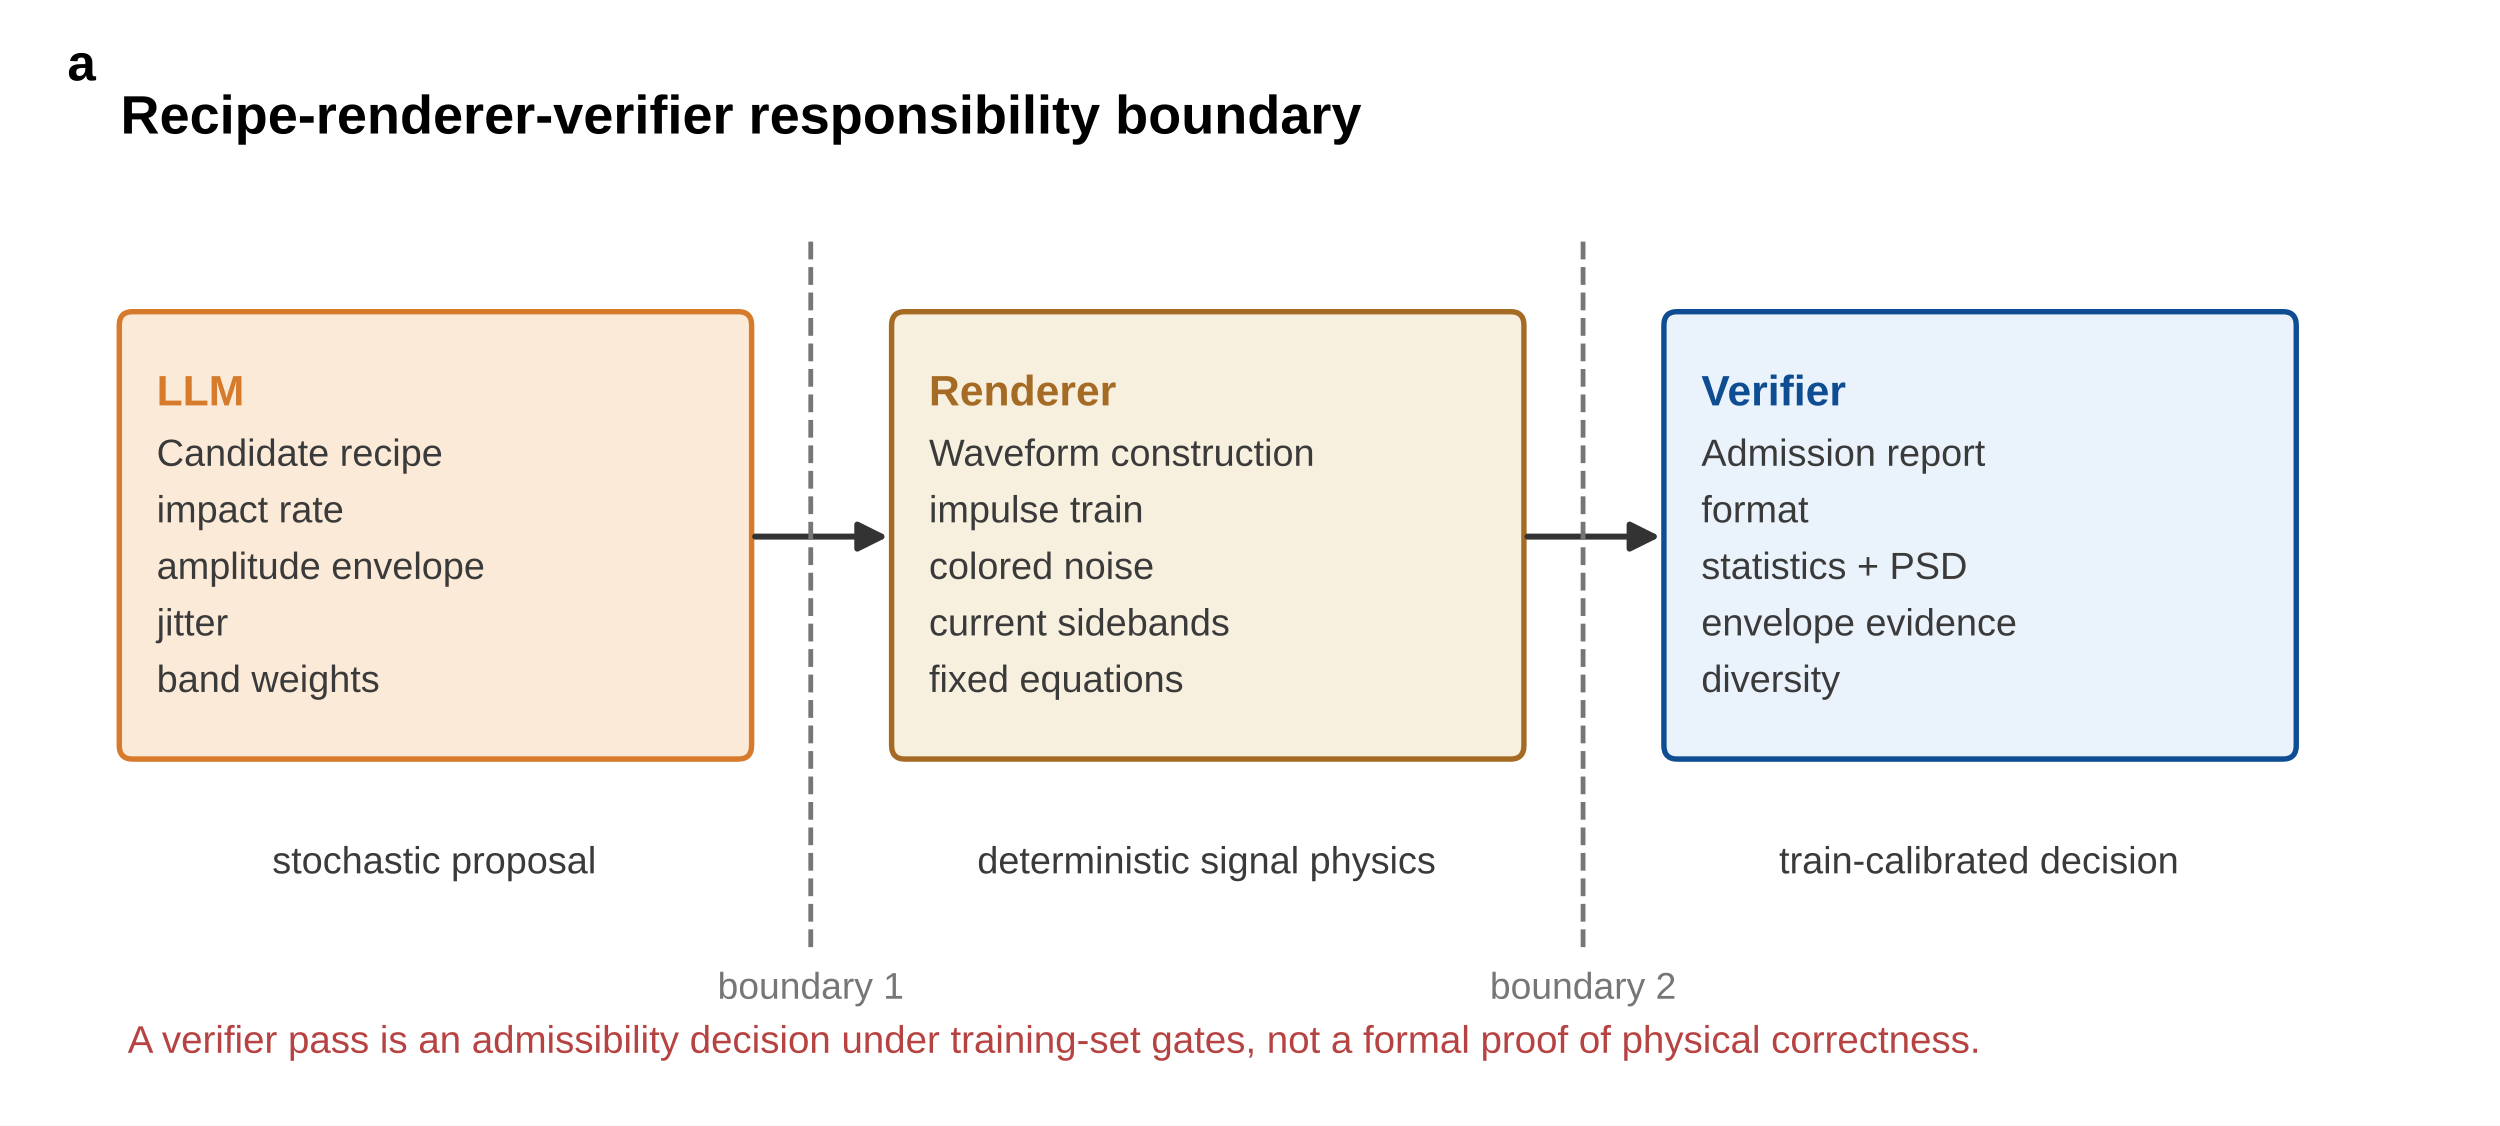
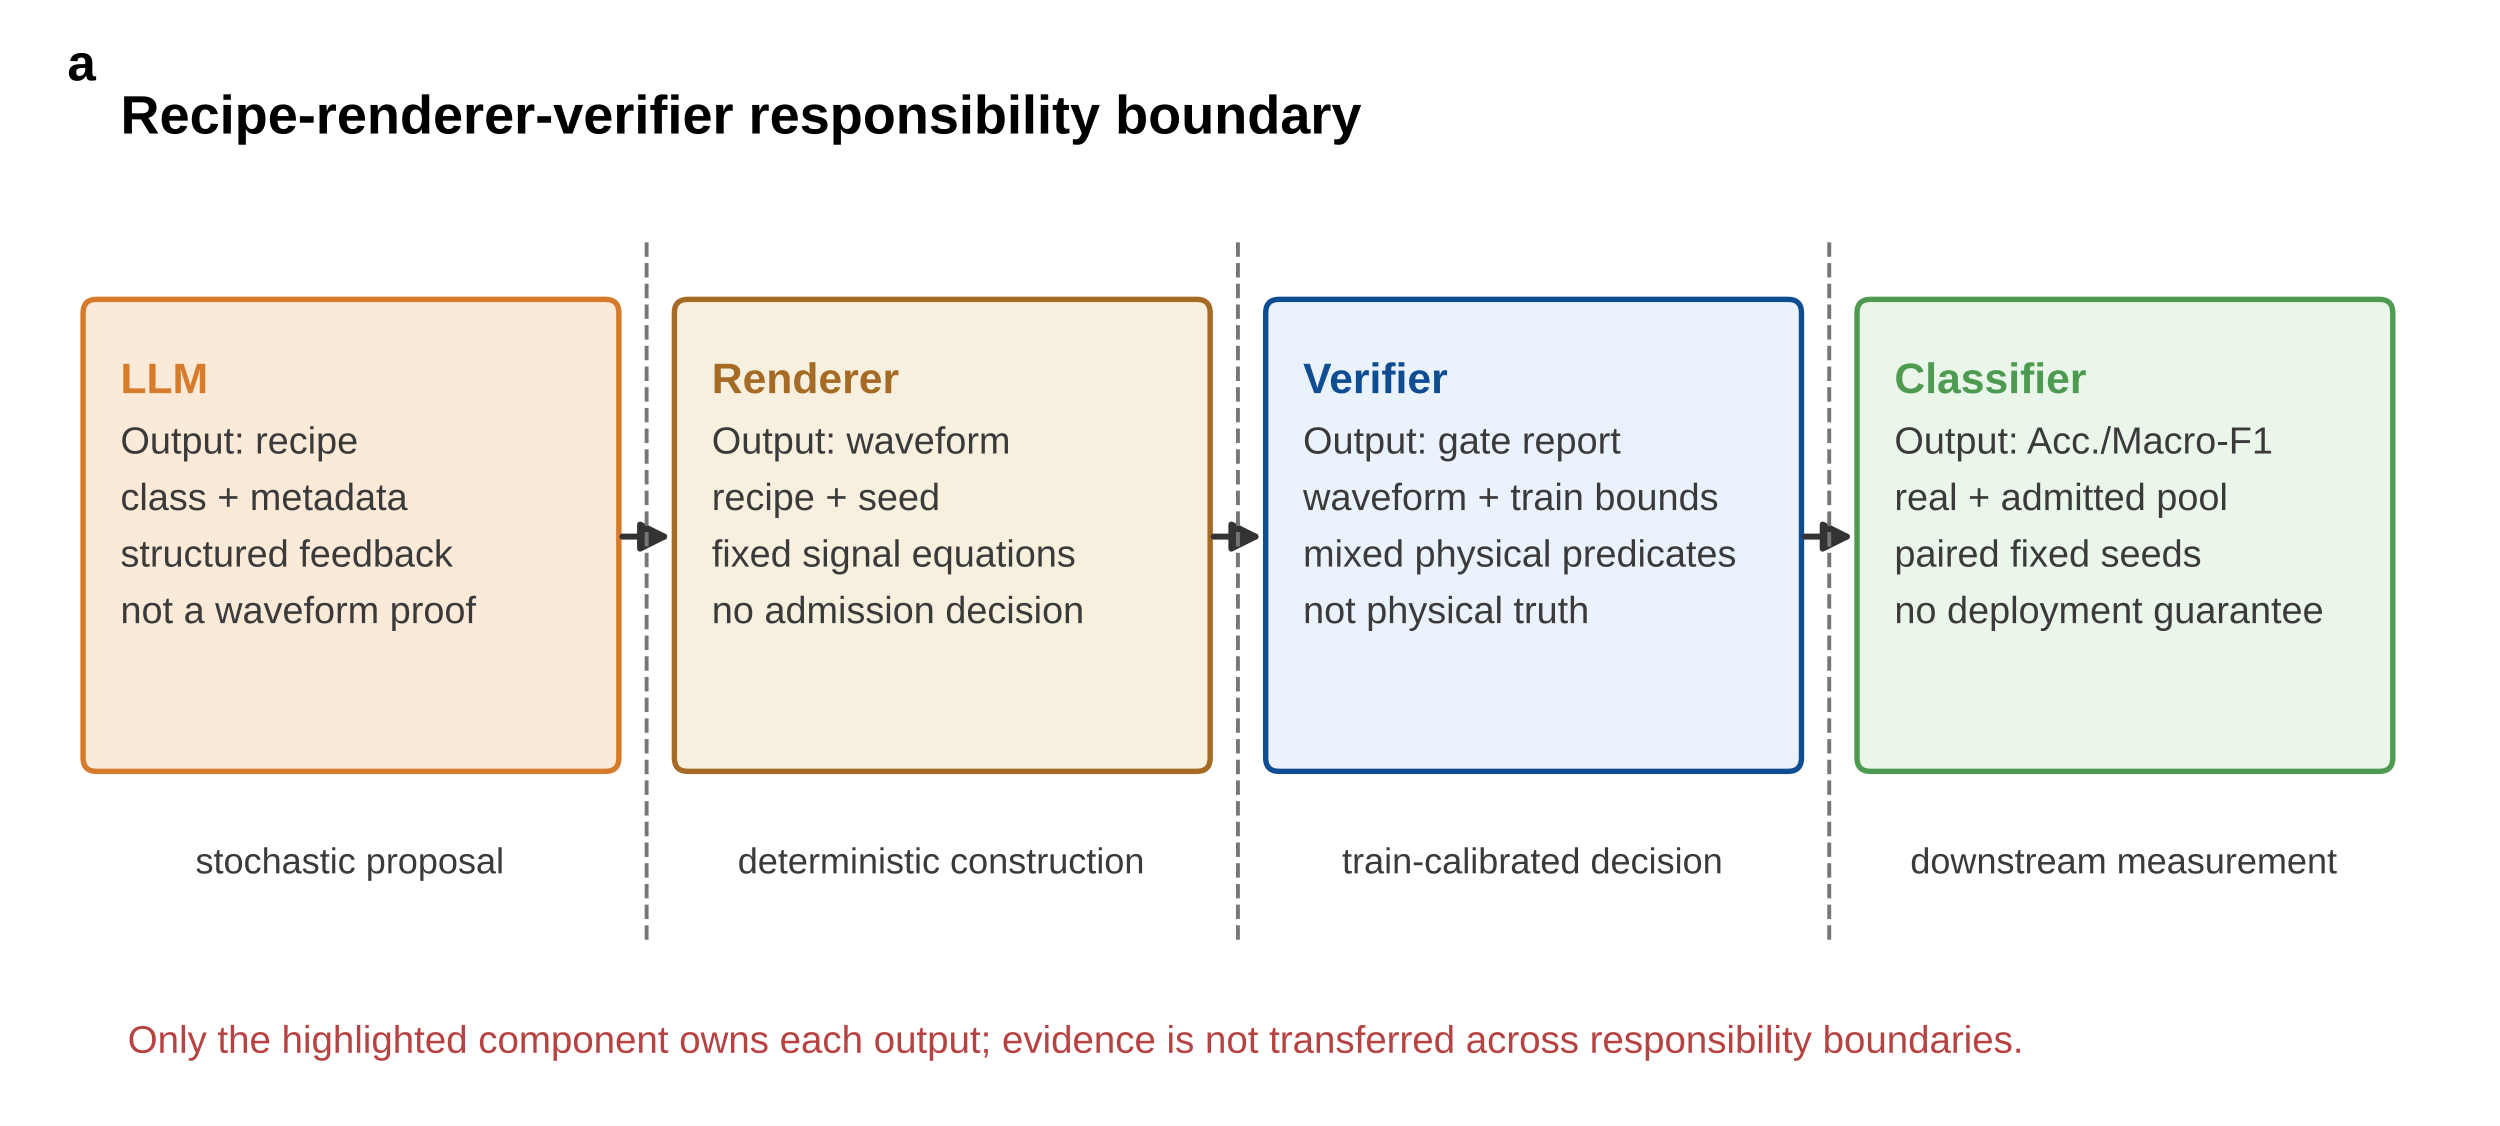
<svg xmlns="http://www.w3.org/2000/svg" width="416.16pt" height="187.366pt" viewBox="0 0 416.16 187.366" version="1.1">
  <defs>
    <style type="text/css">*{stroke-linejoin: round; stroke-linecap: butt}</style>
  </defs>
  <g id="figure_1">
    <g id="patch_1">
-       <path d="M 0 187.366  L 416.16 187.366  L 416.16 0  L 0 0  z " style="fill: #ffffff" />
+       <path d="M 0 187.366 L 416.16 187.366 L 416.16 0 L 0 0 z " style="fill: #ffffff" />
    </g>
    <g id="axes_1">
      <g id="patch_2">
-         <path d="M 22.065 126.357  L 122.907 126.357  Q 125.117 126.357 125.117 124.106  L 125.117 54.133  Q 125.117 51.882 122.907 51.882  L 22.065 51.882  Q 19.855 51.882 19.855 54.133  L 19.855 124.106  Q 19.855 126.357 22.065 126.357  z " clip-path="url(#pb6514e2f2c)" style="fill: #fbead8; stroke: #d67a2c; stroke-width: 0.9; stroke-linejoin: miter" />
+         <path d="M 16.039 128.403 L 100.81 128.403 Q 103.02 128.403 103.02 126.152 L 103.02 52.087 Q 103.02 49.836 100.81 49.836 L 16.039 49.836 Q 13.829 49.836 13.829 52.087 L 13.829 126.152 Q 13.829 128.403 16.039 128.403 z " clip-path="url(#p21a7819887)" style="fill: #fbead8; stroke: #d67a2c; stroke-width: 0.9; stroke-linejoin: miter" />
      </g>
      <g id="patch_3">
-         <path d="M 150.628 126.357  L 251.47 126.357  Q 253.68 126.357 253.68 124.106  L 253.68 54.133  Q 253.68 51.882 251.47 51.882  L 150.628 51.882  Q 148.419 51.882 148.419 54.133  L 148.419 124.106  Q 148.419 126.357 150.628 126.357  z " clip-path="url(#pb6514e2f2c)" style="fill: #f7f0df; stroke: #a56b25; stroke-width: 0.9; stroke-linejoin: miter" />
+         <path d="M 114.47 128.403 L 199.241 128.403 Q 201.451 128.403 201.451 126.152 L 201.451 52.087 Q 201.451 49.836 199.241 49.836 L 114.47 49.836 Q 112.26 49.836 112.26 52.087 L 112.26 126.152 Q 112.26 128.403 114.47 128.403 z " clip-path="url(#p21a7819887)" style="fill: #f7f0df; stroke: #a56b25; stroke-width: 0.9; stroke-linejoin: miter" />
      </g>
      <g id="patch_4">
-         <path d="M 279.192 126.357  L 380.033 126.357  Q 382.243 126.357 382.243 124.106  L 382.243 54.133  Q 382.243 51.882 380.033 51.882  L 279.192 51.882  Q 276.982 51.882 276.982 54.133  L 276.982 124.106  Q 276.982 126.357 279.192 126.357  z " clip-path="url(#pb6514e2f2c)" style="fill: #eaf2fb; stroke: #0f4d92; stroke-width: 0.9; stroke-linejoin: miter" />
+         <path d="M 212.901 128.403 L 297.672 128.403 Q 299.882 128.403 299.882 126.152 L 299.882 52.087 Q 299.882 49.836 297.672 49.836 L 212.901 49.836 Q 210.691 49.836 210.691 52.087 L 210.691 126.152 Q 210.691 128.403 212.901 128.403 z " clip-path="url(#p21a7819887)" style="fill: #eaf2fb; stroke: #0f4d92; stroke-width: 0.9; stroke-linejoin: miter" />
      </g>
      <g id="patch_5">
-         <path d="M 125.709 89.324  Q 136.768 89.324 146.708 89.324  " clip-path="url(#pb6514e2f2c)" style="fill: none; stroke: #333333; stroke-linecap: round" />
-         <path d="M 142.708 87.324  L 146.708 89.324  L 142.708 91.324  z " clip-path="url(#pb6514e2f2c)" style="fill: #333333; stroke: #333333; stroke-linecap: round" />
+         <path d="M 311.332 128.403 L 396.104 128.403 Q 398.313 128.403 398.313 126.152 L 398.313 52.087 Q 398.313 49.836 396.104 49.836 L 311.332 49.836 Q 309.123 49.836 309.123 52.087 L 309.123 126.152 Q 309.123 128.403 311.332 128.403 z " clip-path="url(#p21a7819887)" style="fill: #eaf6ea; stroke: #4e9a51; stroke-width: 0.9; stroke-linejoin: miter" />
      </g>
      <g id="patch_6">
-         <path d="M 254.272 89.324  Q 265.331 89.324 275.271 89.324  " clip-path="url(#pb6514e2f2c)" style="fill: none; stroke: #333333; stroke-linecap: round" />
-         <path d="M 271.271 87.324  L 275.271 89.324  L 271.271 91.324  z " clip-path="url(#pb6514e2f2c)" style="fill: #333333; stroke: #333333; stroke-linecap: round" />
+         <path d="M 103.612 89.324 Q 107.64 89.324 110.55 89.324 " clip-path="url(#p21a7819887)" style="fill: none; stroke: #333333; stroke-linecap: round" />
+         <path d="M 106.55 87.324 L 110.55 89.324 L 106.55 91.324 z " clip-path="url(#p21a7819887)" style="fill: #333333; stroke: #333333; stroke-linecap: round" />
+       </g>
+       <g id="patch_7">
+         <path d="M 202.043 89.324 Q 206.071 89.324 208.981 89.324 " clip-path="url(#p21a7819887)" style="fill: none; stroke: #333333; stroke-linecap: round" />
+         <path d="M 204.981 87.324 L 208.981 89.324 L 204.981 91.324 z " clip-path="url(#p21a7819887)" style="fill: #333333; stroke: #333333; stroke-linecap: round" />
+       </g>
+       <g id="patch_8">
+         <path d="M 300.474 89.324 Q 304.502 89.324 307.413 89.324 " clip-path="url(#p21a7819887)" style="fill: none; stroke: #333333; stroke-linecap: round" />
+         <path d="M 303.413 87.324 L 307.413 89.324 L 303.413 91.324 z " clip-path="url(#p21a7819887)" style="fill: #333333; stroke: #333333; stroke-linecap: round" />
      </g>
      <g id="line2d_1">
-         <path d="M 134.96 157.66  L 134.96 38.992  " clip-path="url(#pb6514e2f2c)" style="fill: none; stroke-dasharray: 2.96,1.28; stroke-dashoffset: 0; stroke: #767676; stroke-width: 0.8" />
+         <path d="M 107.64 156.433 L 107.64 40.22 " clip-path="url(#p21a7819887)" style="fill: none; stroke-dasharray: 2.405,1.04; stroke-dashoffset: 0; stroke: #767676; stroke-width: 0.65" />
      </g>
      <g id="line2d_2">
-         <path d="M 263.523 157.66  L 263.523 38.992  " clip-path="url(#pb6514e2f2c)" style="fill: none; stroke-dasharray: 2.96,1.28; stroke-dashoffset: 0; stroke: #767676; stroke-width: 0.8" />
+         <path d="M 206.071 156.433 L 206.071 40.22 " clip-path="url(#p21a7819887)" style="fill: none; stroke-dasharray: 2.405,1.04; stroke-dashoffset: 0; stroke: #767676; stroke-width: 0.65" />
+       </g>
+       <g id="line2d_3">
+         <path d="M 304.502 156.433 L 304.502 40.22 " clip-path="url(#p21a7819887)" style="fill: none; stroke-dasharray: 2.405,1.04; stroke-dashoffset: 0; stroke: #767676; stroke-width: 0.65" />
      </g>
      <g id="text_1">
        <text style="font-weight: 700; font-size: 8.5px; font-family: 'Arial', 'Helvetica', 'DejaVu Sans', sans-serif; text-anchor: start" x="11.218" y="13.388" transform="rotate(-0 11.2176 13.38823)">a</text>
      </g>
      <g id="text_2">
        <text style="font-weight: 700; font-size: 9px; font-family: 'Arial', 'Helvetica', 'DejaVu Sans', sans-serif; text-anchor: start" x="20.056" y="22.22" transform="rotate(-0 20.05632 22.22034)">Recipe-renderer-verifier responsibility boundary</text>
      </g>
      <g id="text_3">
-         <text style="font-weight: 700; font-size: 7.1px; font-family: 'Arial', 'Helvetica', 'DejaVu Sans', sans-serif; text-anchor: start; fill: #d67a2c" x="26.083" y="67.486" transform="rotate(-0 26.08272 67.48588)">LLM</text>
+         <text style="font-weight: 700; font-size: 7.1px; font-family: 'Arial', 'Helvetica', 'DejaVu Sans', sans-serif; text-anchor: start; fill: #d67a2c" x="20.056" y="65.44" transform="rotate(-0 20.05632 65.43989)">LLM</text>
      </g>
      <g id="text_4">
-         <text style="font-size: 6.3px; font-family: 'Arial', 'Helvetica', 'DejaVu Sans', sans-serif; text-anchor: start; fill: #3a3a3a" x="26.083" y="77.543" transform="rotate(-0 26.08272 77.54266)">Candidate recipe</text>
+         <text style="font-size: 6.3px; font-family: 'Arial', 'Helvetica', 'DejaVu Sans', sans-serif; text-anchor: start; fill: #3a3a3a" x="20.056" y="75.5" transform="rotate(-0 20.05632 75.50023)">Output: recipe</text>
      </g>
      <g id="text_5">
-         <text style="font-size: 6.3px; font-family: 'Arial', 'Helvetica', 'DejaVu Sans', sans-serif; text-anchor: start; fill: #3a3a3a" x="26.083" y="86.954" transform="rotate(-0 26.08272 86.95426)">impact rate</text>
+         <text style="font-size: 6.3px; font-family: 'Arial', 'Helvetica', 'DejaVu Sans', sans-serif; text-anchor: start; fill: #3a3a3a" x="20.056" y="84.908" transform="rotate(-0 20.05632 84.90826)">class + metadata</text>
      </g>
      <g id="text_6">
-         <text style="font-size: 6.3px; font-family: 'Arial', 'Helvetica', 'DejaVu Sans', sans-serif; text-anchor: start; fill: #3a3a3a" x="26.083" y="96.366" transform="rotate(-0 26.08272 96.36586)">amplitude envelope</text>
+         <text style="font-size: 6.3px; font-family: 'Arial', 'Helvetica', 'DejaVu Sans', sans-serif; text-anchor: start; fill: #3a3a3a" x="20.056" y="94.32" transform="rotate(-0 20.05632 94.31986)">structured feedback</text>
      </g>
      <g id="text_7">
-         <text style="font-size: 6.3px; font-family: 'Arial', 'Helvetica', 'DejaVu Sans', sans-serif; text-anchor: start; fill: #3a3a3a" x="26.083" y="105.777" transform="rotate(-0 26.08272 105.7775)">jitter</text>
+         <text style="font-size: 6.3px; font-family: 'Arial', 'Helvetica', 'DejaVu Sans', sans-serif; text-anchor: start; fill: #3a3a3a" x="20.056" y="103.731" transform="rotate(-0 20.05632 103.7315)">not a waveform proof</text>
      </g>
      <g id="text_8">
-         <text style="font-size: 6.3px; font-family: 'Arial', 'Helvetica', 'DejaVu Sans', sans-serif; text-anchor: start; fill: #3a3a3a" x="26.083" y="115.189" transform="rotate(-0 26.08272 115.1891)">band weights</text>
+         <text style="font-weight: 700; font-size: 7.1px; font-family: 'Arial', 'Helvetica', 'DejaVu Sans', sans-serif; text-anchor: start; fill: #a56b25" x="118.488" y="65.44" transform="rotate(-0 118.4875 65.43989)">Renderer</text>
      </g>
      <g id="text_9">
-         <text style="font-weight: 700; font-size: 7.1px; font-family: 'Arial', 'Helvetica', 'DejaVu Sans', sans-serif; text-anchor: start; fill: #a56b25" x="154.646" y="67.486" transform="rotate(-0 154.6459 67.48588)">Renderer</text>
+         <text style="font-size: 6.3px; font-family: 'Arial', 'Helvetica', 'DejaVu Sans', sans-serif; text-anchor: start; fill: #3a3a3a" x="118.488" y="75.5" transform="rotate(-0 118.4875 75.50023)">Output: waveform</text>
      </g>
      <g id="text_10">
-         <text style="font-size: 6.3px; font-family: 'Arial', 'Helvetica', 'DejaVu Sans', sans-serif; text-anchor: start; fill: #3a3a3a" x="154.646" y="77.543" transform="rotate(-0 154.6459 77.54266)">Waveform construction</text>
+         <text style="font-size: 6.3px; font-family: 'Arial', 'Helvetica', 'DejaVu Sans', sans-serif; text-anchor: start; fill: #3a3a3a" x="118.488" y="84.908" transform="rotate(-0 118.4875 84.90826)">recipe + seed</text>
      </g>
      <g id="text_11">
-         <text style="font-size: 6.3px; font-family: 'Arial', 'Helvetica', 'DejaVu Sans', sans-serif; text-anchor: start; fill: #3a3a3a" x="154.646" y="86.954" transform="rotate(-0 154.6459 86.95426)">impulse train</text>
+         <text style="font-size: 6.3px; font-family: 'Arial', 'Helvetica', 'DejaVu Sans', sans-serif; text-anchor: start; fill: #3a3a3a" x="118.488" y="94.32" transform="rotate(-0 118.4875 94.31986)">fixed signal equations</text>
      </g>
      <g id="text_12">
-         <text style="font-size: 6.3px; font-family: 'Arial', 'Helvetica', 'DejaVu Sans', sans-serif; text-anchor: start; fill: #3a3a3a" x="154.646" y="96.366" transform="rotate(-0 154.6459 96.36586)">colored noise</text>
+         <text style="font-size: 6.3px; font-family: 'Arial', 'Helvetica', 'DejaVu Sans', sans-serif; text-anchor: start; fill: #3a3a3a" x="118.488" y="103.731" transform="rotate(-0 118.4875 103.7315)">no admission decision</text>
      </g>
      <g id="text_13">
-         <text style="font-size: 6.3px; font-family: 'Arial', 'Helvetica', 'DejaVu Sans', sans-serif; text-anchor: start; fill: #3a3a3a" x="154.646" y="105.777" transform="rotate(-0 154.6459 105.7775)">current sidebands</text>
+         <text style="font-weight: 700; font-size: 7.1px; font-family: 'Arial', 'Helvetica', 'DejaVu Sans', sans-serif; text-anchor: start; fill: #0f4d92" x="216.919" y="65.44" transform="rotate(-0 216.9187 65.43989)">Verifier</text>
      </g>
      <g id="text_14">
-         <text style="font-size: 6.3px; font-family: 'Arial', 'Helvetica', 'DejaVu Sans', sans-serif; text-anchor: start; fill: #3a3a3a" x="154.646" y="115.189" transform="rotate(-0 154.6459 115.1891)">fixed equations</text>
+         <text style="font-size: 6.3px; font-family: 'Arial', 'Helvetica', 'DejaVu Sans', sans-serif; text-anchor: start; fill: #3a3a3a" x="216.919" y="75.5" transform="rotate(-0 216.9187 75.50023)">Output: gate report</text>
      </g>
      <g id="text_15">
-         <text style="font-weight: 700; font-size: 7.1px; font-family: 'Arial', 'Helvetica', 'DejaVu Sans', sans-serif; text-anchor: start; fill: #0f4d92" x="283.209" y="67.486" transform="rotate(-0 283.2091 67.48588)">Verifier</text>
+         <text style="font-size: 6.3px; font-family: 'Arial', 'Helvetica', 'DejaVu Sans', sans-serif; text-anchor: start; fill: #3a3a3a" x="216.919" y="84.908" transform="rotate(-0 216.9187 84.90826)">waveform + train bounds</text>
      </g>
      <g id="text_16">
-         <text style="font-size: 6.3px; font-family: 'Arial', 'Helvetica', 'DejaVu Sans', sans-serif; text-anchor: start; fill: #3a3a3a" x="283.209" y="77.543" transform="rotate(-0 283.2091 77.54266)">Admission report</text>
+         <text style="font-size: 6.3px; font-family: 'Arial', 'Helvetica', 'DejaVu Sans', sans-serif; text-anchor: start; fill: #3a3a3a" x="216.919" y="94.32" transform="rotate(-0 216.9187 94.31986)">mixed physical predicates</text>
      </g>
      <g id="text_17">
-         <text style="font-size: 6.3px; font-family: 'Arial', 'Helvetica', 'DejaVu Sans', sans-serif; text-anchor: start; fill: #3a3a3a" x="283.209" y="86.954" transform="rotate(-0 283.2091 86.95426)">format</text>
+         <text style="font-size: 6.3px; font-family: 'Arial', 'Helvetica', 'DejaVu Sans', sans-serif; text-anchor: start; fill: #3a3a3a" x="216.919" y="103.731" transform="rotate(-0 216.9187 103.7315)">not physical truth</text>
      </g>
      <g id="text_18">
-         <text style="font-size: 6.3px; font-family: 'Arial', 'Helvetica', 'DejaVu Sans', sans-serif; text-anchor: start; fill: #3a3a3a" x="283.209" y="96.366" transform="rotate(-0 283.2091 96.36586)">statistics + PSD</text>
+         <text style="font-weight: 700; font-size: 7.1px; font-family: 'Arial', 'Helvetica', 'DejaVu Sans', sans-serif; text-anchor: start; fill: #4e9a51" x="315.35" y="65.44" transform="rotate(-0 315.3499 65.43989)">Classifier</text>
      </g>
      <g id="text_19">
-         <text style="font-size: 6.3px; font-family: 'Arial', 'Helvetica', 'DejaVu Sans', sans-serif; text-anchor: start; fill: #3a3a3a" x="283.209" y="105.777" transform="rotate(-0 283.2091 105.7775)">envelope evidence</text>
+         <text style="font-size: 6.3px; font-family: 'Arial', 'Helvetica', 'DejaVu Sans', sans-serif; text-anchor: start; fill: #3a3a3a" x="315.35" y="75.5" transform="rotate(-0 315.3499 75.50023)">Output: Acc./Macro-F1</text>
      </g>
      <g id="text_20">
-         <text style="font-size: 6.3px; font-family: 'Arial', 'Helvetica', 'DejaVu Sans', sans-serif; text-anchor: start; fill: #3a3a3a" x="283.209" y="115.189" transform="rotate(-0 283.2091 115.1891)">diversity</text>
+         <text style="font-size: 6.3px; font-family: 'Arial', 'Helvetica', 'DejaVu Sans', sans-serif; text-anchor: start; fill: #3a3a3a" x="315.35" y="84.908" transform="rotate(-0 315.3499 84.90826)">real + admitted pool</text>
      </g>
      <g id="text_21">
-         <text style="font-size: 6.3px; font-family: 'Arial', 'Helvetica', 'DejaVu Sans', sans-serif; text-anchor: middle; fill: #3a3a3a" x="72.285" y="145.384" transform="rotate(-0 72.28512 145.3845)">stochastic proposal</text>
+         <text style="font-size: 6.3px; font-family: 'Arial', 'Helvetica', 'DejaVu Sans', sans-serif; text-anchor: start; fill: #3a3a3a" x="315.35" y="94.32" transform="rotate(-0 315.3499 94.31986)">paired fixed seeds</text>
      </g>
      <g id="text_22">
-         <text style="font-size: 6.3px; font-family: 'Arial', 'Helvetica', 'DejaVu Sans', sans-serif; text-anchor: middle; fill: #3a3a3a" x="200.848" y="145.384" transform="rotate(-0 200.8483 145.3845)">deterministic signal physics</text>
+         <text style="font-size: 6.3px; font-family: 'Arial', 'Helvetica', 'DejaVu Sans', sans-serif; text-anchor: start; fill: #3a3a3a" x="315.35" y="103.731" transform="rotate(-0 315.3499 103.7315)">no deployment guarantee</text>
      </g>
      <g id="text_23">
-         <text style="font-size: 6.3px; font-family: 'Arial', 'Helvetica', 'DejaVu Sans', sans-serif; text-anchor: middle; fill: #3a3a3a" x="329.412" y="145.384" transform="rotate(-0 329.4115 145.3845)">train-calibrated decision</text>
+         <text style="font-size: 6px; font-family: 'Arial', 'Helvetica', 'DejaVu Sans', sans-serif; text-anchor: middle; fill: #3a3a3a" x="58.224" y="145.384" transform="rotate(-0 58.22352 145.3845)">stochastic proposal</text>
      </g>
      <g id="text_24">
-         <text style="font-size: 6.2px; font-family: 'Arial', 'Helvetica', 'DejaVu Sans', sans-serif; text-anchor: middle; fill: #767676" x="134.96" y="166.254" transform="rotate(-0 134.9597 166.2537)">boundary 1</text>
+         <text style="font-size: 6px; font-family: 'Arial', 'Helvetica', 'DejaVu Sans', sans-serif; text-anchor: middle; fill: #3a3a3a" x="156.655" y="145.384" transform="rotate(-0 156.6547 145.3845)">deterministic construction</text>
      </g>
      <g id="text_25">
-         <text style="font-size: 6.2px; font-family: 'Arial', 'Helvetica', 'DejaVu Sans', sans-serif; text-anchor: middle; fill: #767676" x="263.523" y="166.254" transform="rotate(-0 263.5229 166.2537)">boundary 2</text>
+         <text style="font-size: 6px; font-family: 'Arial', 'Helvetica', 'DejaVu Sans', sans-serif; text-anchor: middle; fill: #3a3a3a" x="255.086" y="145.384" transform="rotate(-0 255.0859 145.3845)">train-calibrated decision</text>
      </g>
      <g id="text_26">
-         <text style="font-size: 6.4px; font-family: 'Arial', 'Helvetica', 'DejaVu Sans', sans-serif; text-anchor: start; fill: #b64342" x="21.262" y="175.256" transform="rotate(-0 21.2616 175.2561)">A verifier pass is an admissibility decision under training-set gates, not a formal proof of physical correctness.</text>
+         <text style="font-size: 6px; font-family: 'Arial', 'Helvetica', 'DejaVu Sans', sans-serif; text-anchor: middle; fill: #3a3a3a" x="353.517" y="145.384" transform="rotate(-0 353.5171 145.3845)">downstream measurement</text>
+       </g>
+       <g id="text_27">
+         <text style="font-size: 6.4px; font-family: 'Arial', 'Helvetica', 'DejaVu Sans', sans-serif; text-anchor: start; fill: #b64342" x="21.262" y="175.256" transform="rotate(-0 21.2616 175.2561)">Only the highlighted component owns each output; evidence is not transferred across responsibility boundaries.</text>
      </g>
    </g>
  </g>
  <defs>
-     <clipPath id="pb6514e2f2c">
+     <clipPath id="p21a7819887">
      <rect x="7.2" y="8.302" width="401.76" height="171.864" />
    </clipPath>
  </defs>
</svg>
